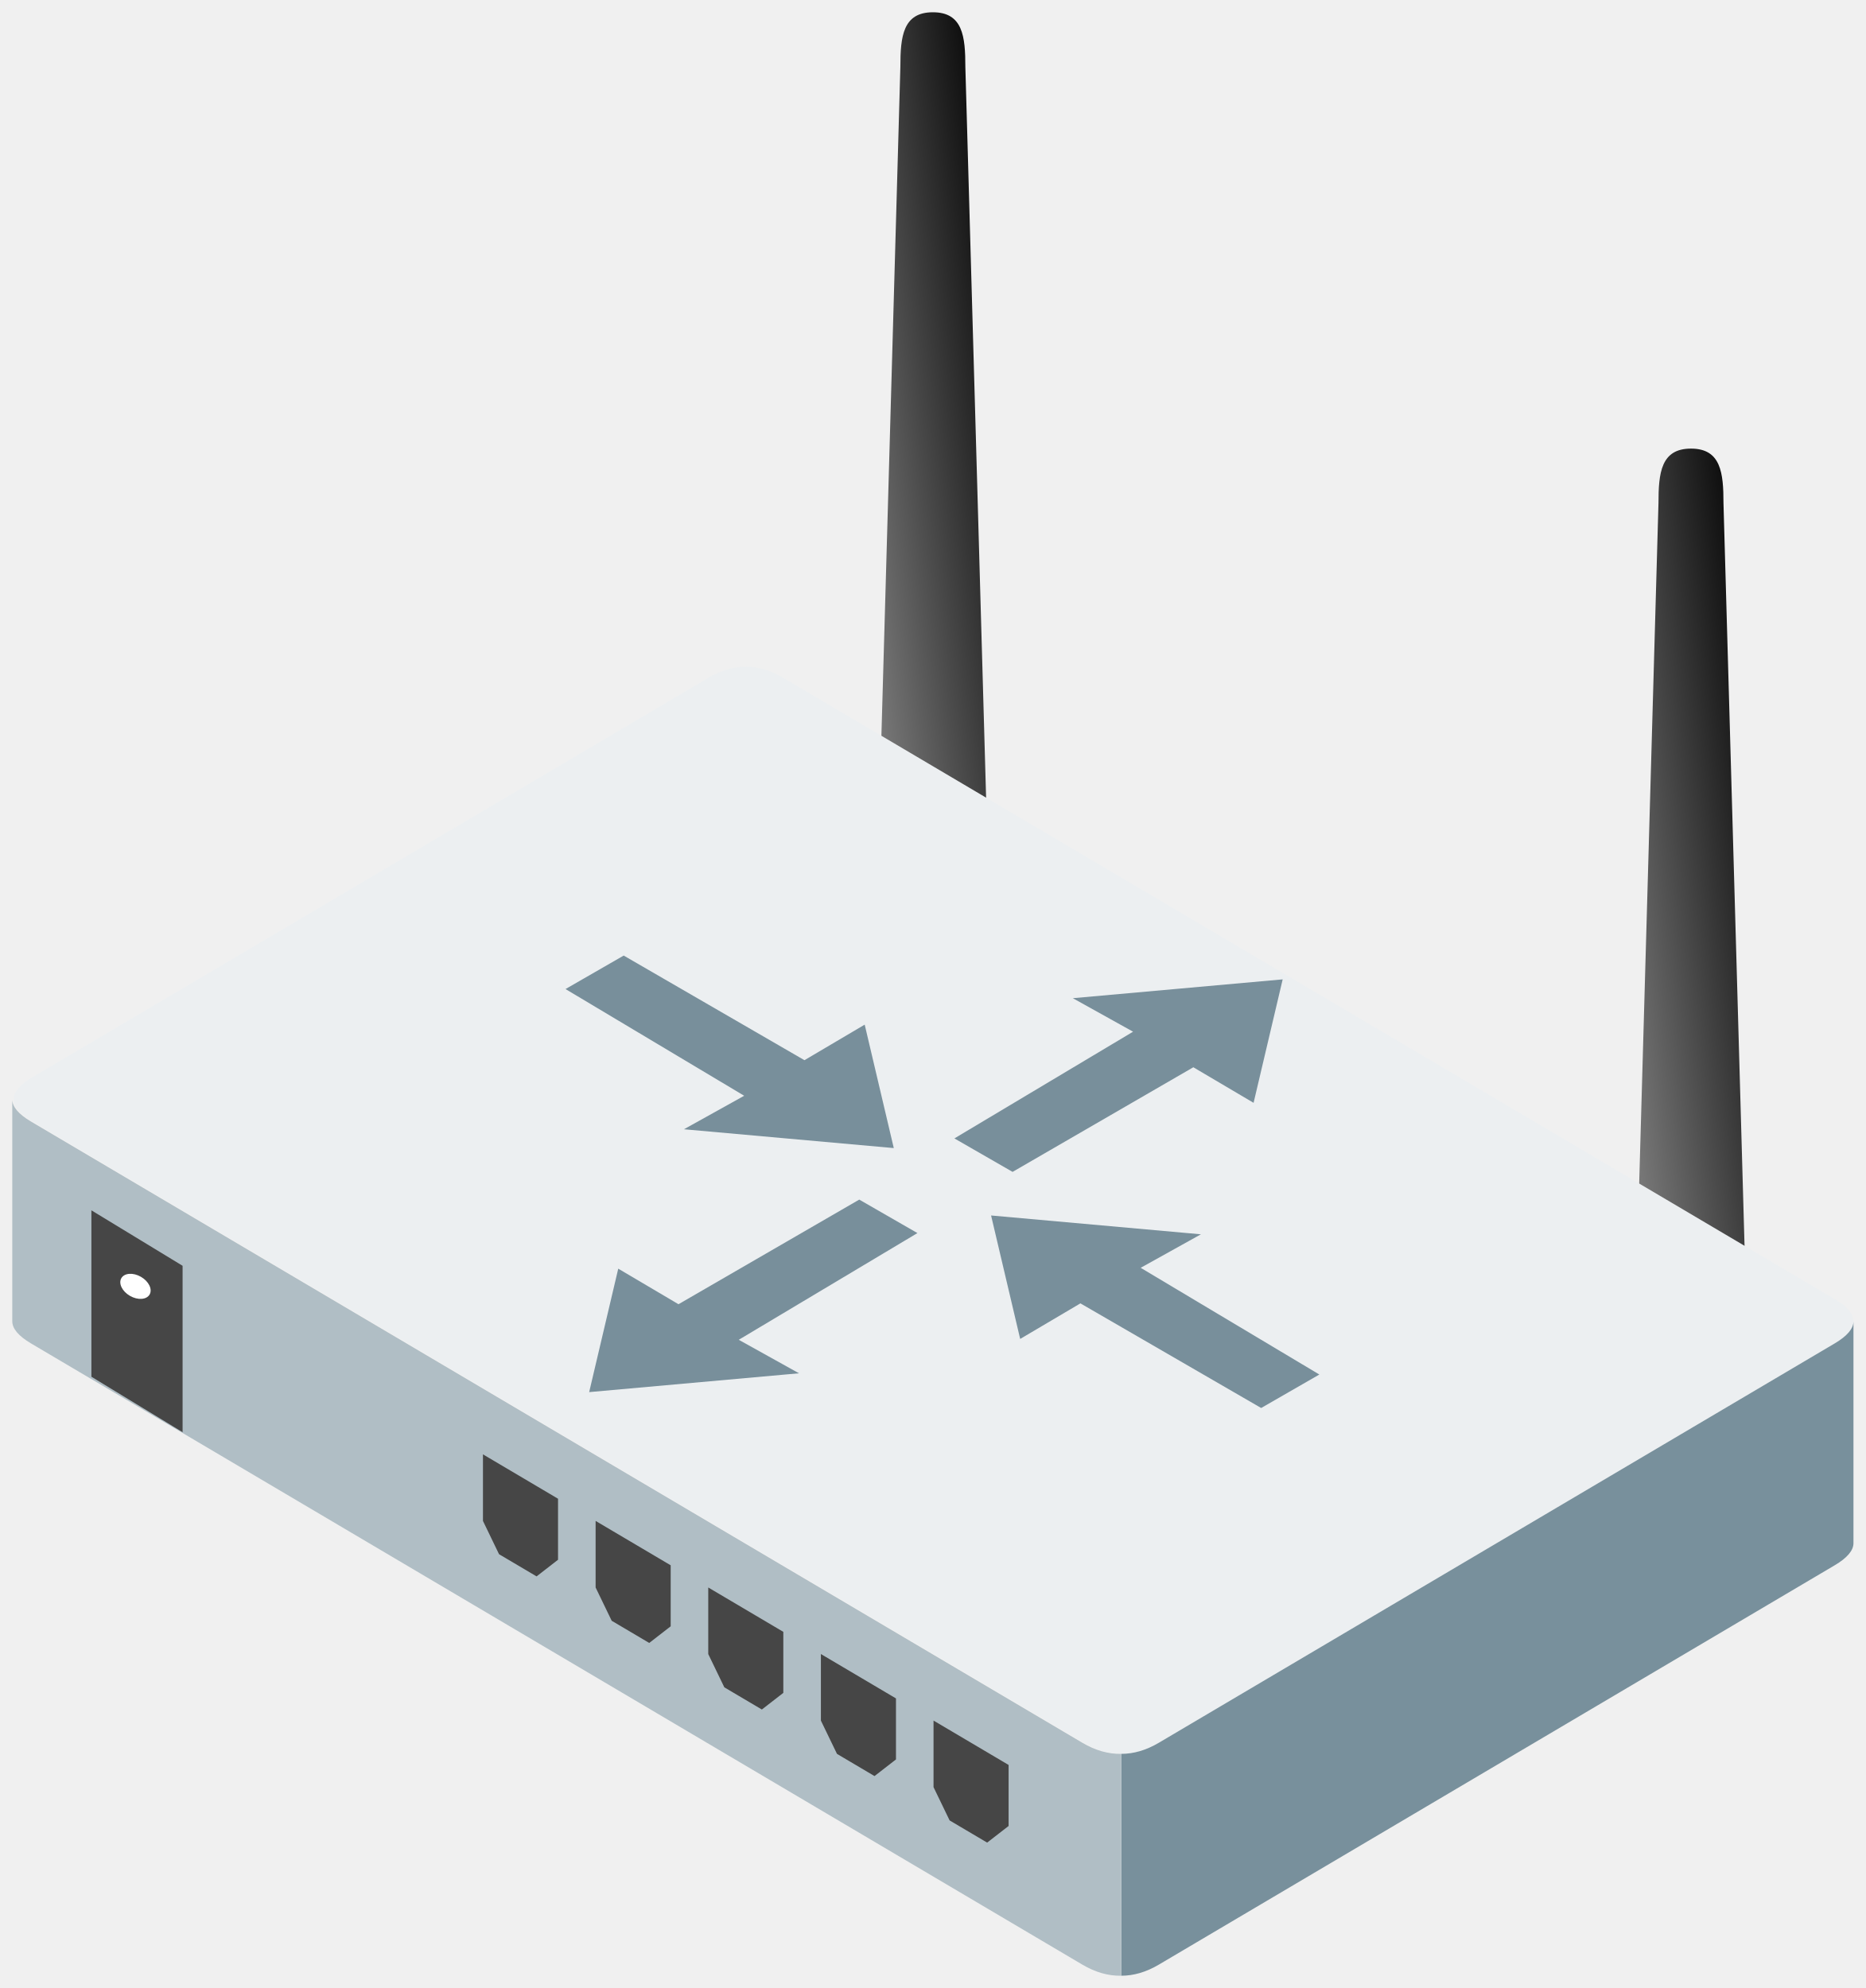
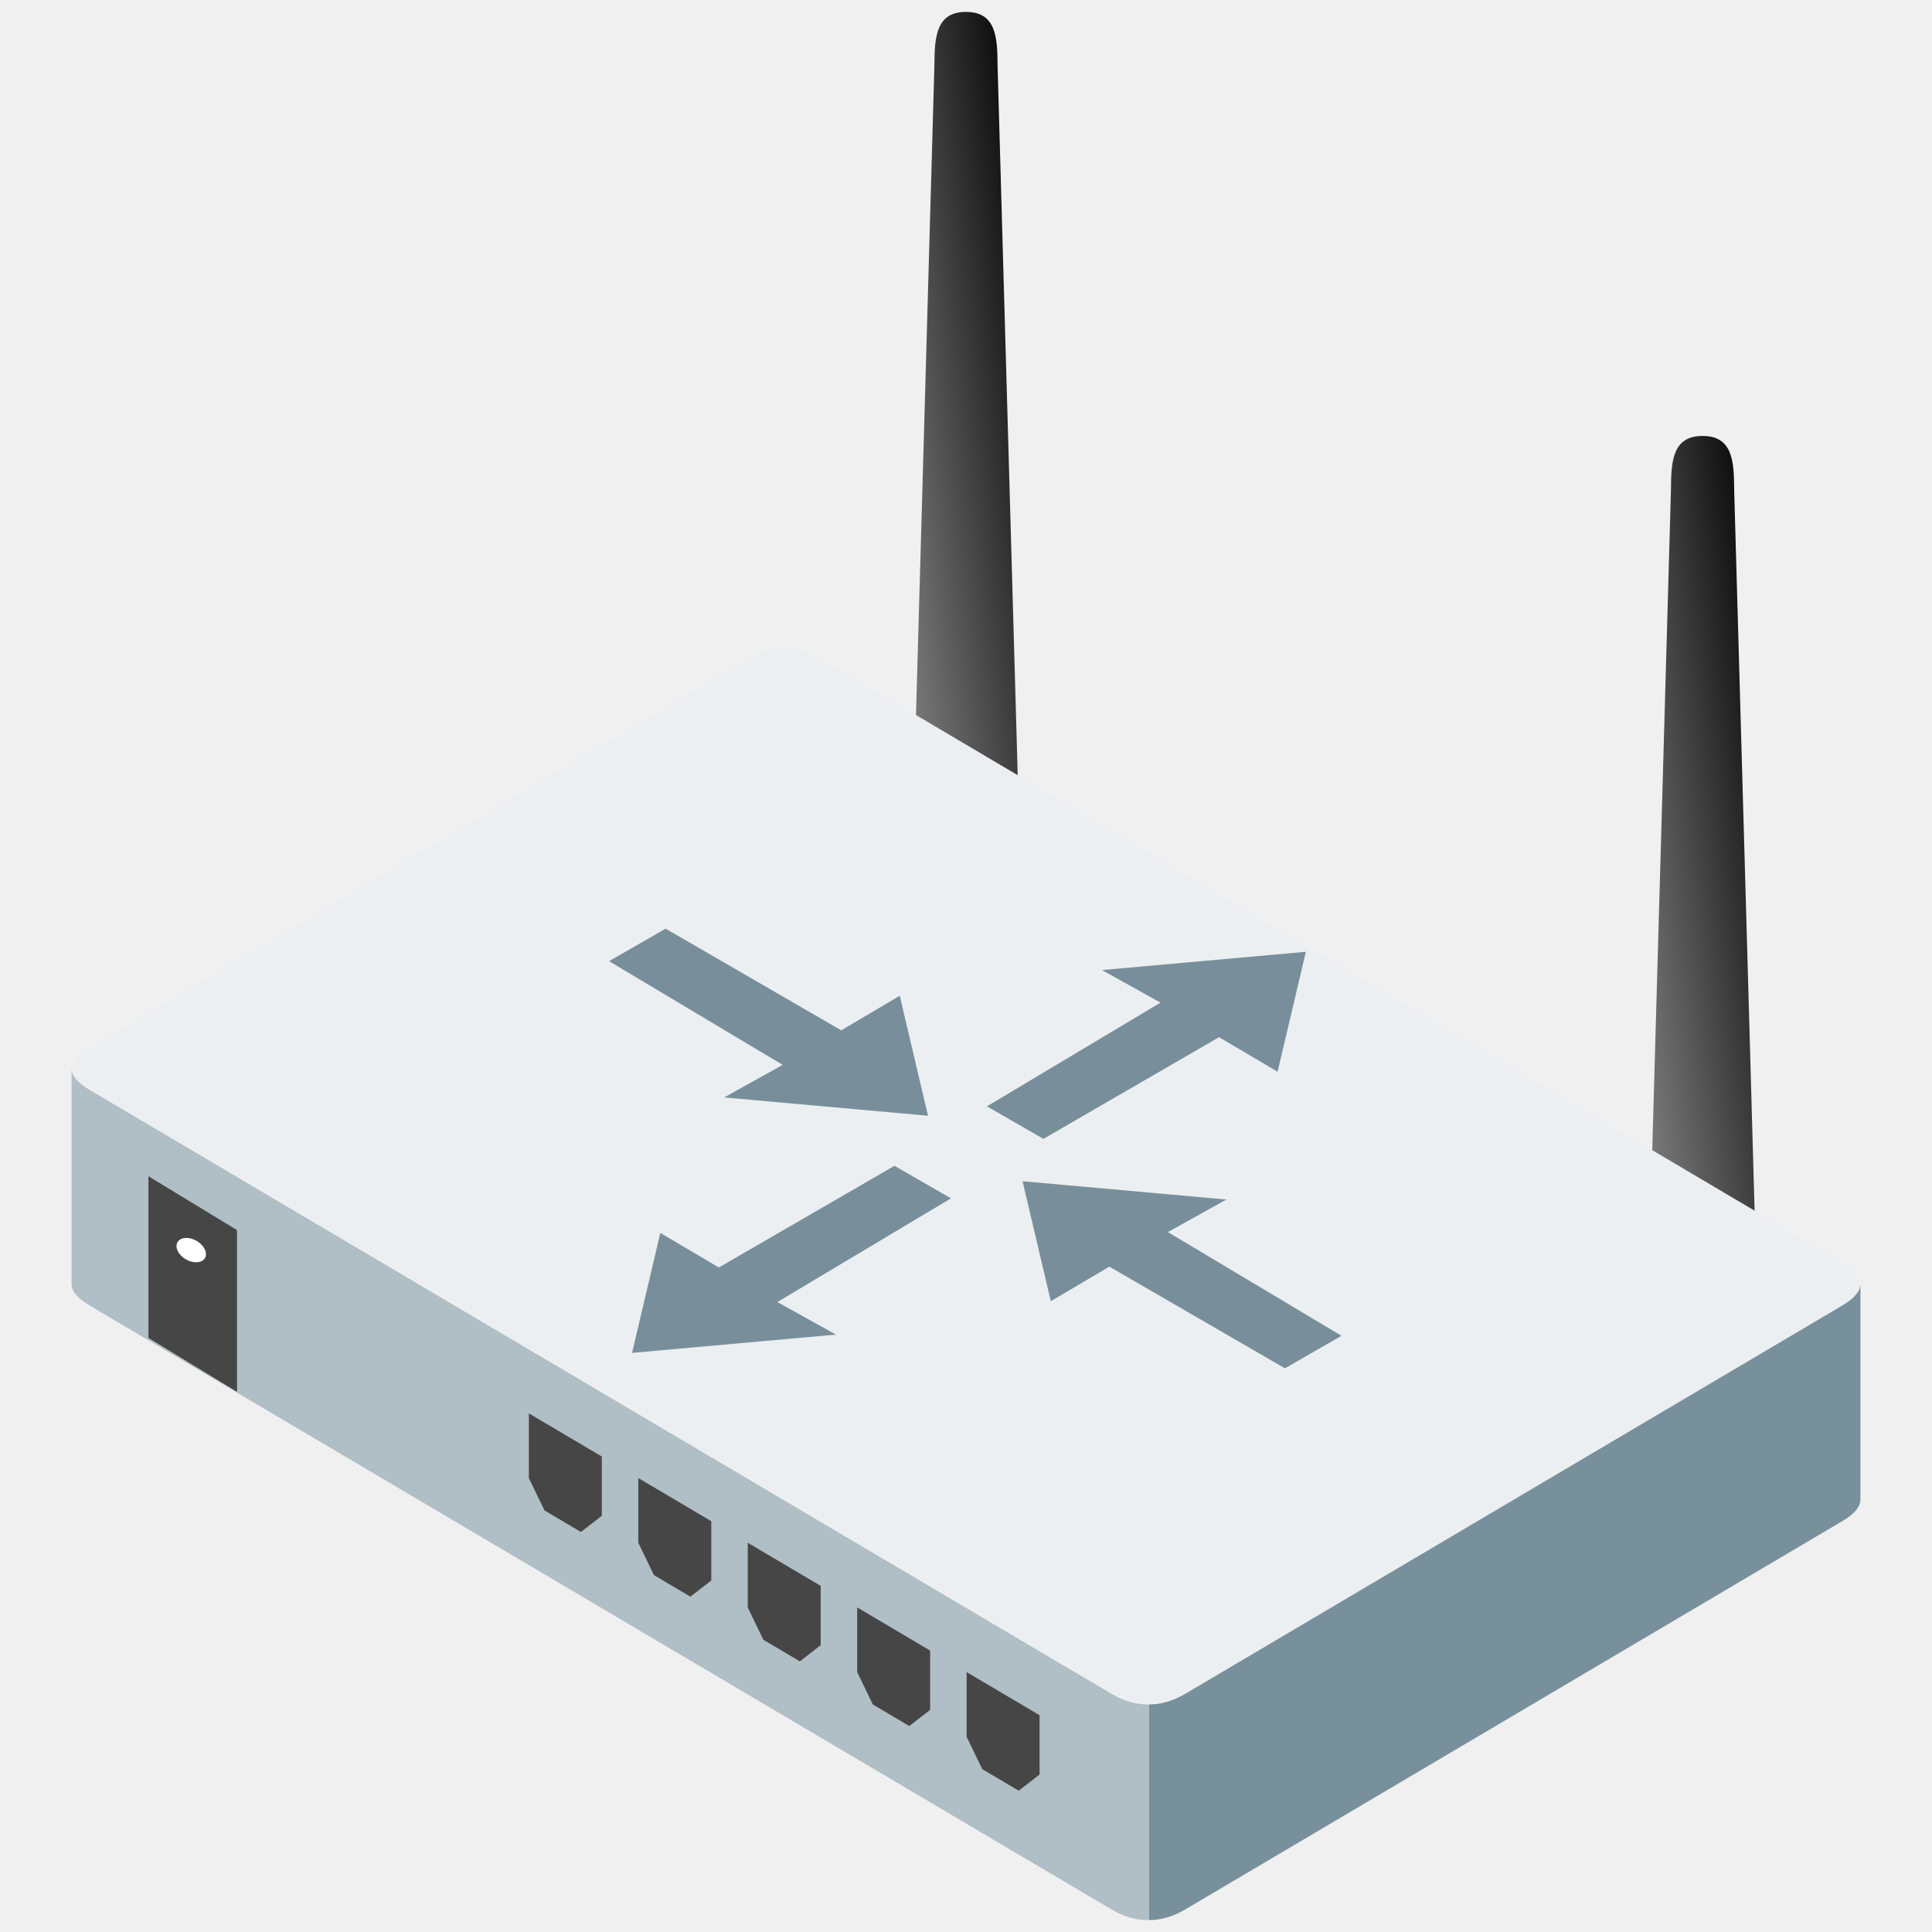
- <svg xmlns="http://www.w3.org/2000/svg" xmlns:xlink="http://www.w3.org/1999/xlink" viewBox="0 0 76 81" fill="#fff" fill-rule="evenodd" stroke="#000" stroke-linecap="round" stroke-linejoin="round">
-   <style>.B{stroke:none}</style>
-   <use xlink:href="#C" x=".5" y=".5" />
-   <defs>
-     <linearGradient id="A" x1="100%" y1="0%" x2="0%" y2="100%">
-       <stop offset="0%" />
-       <stop offset="100%" stop-color="gray" />
+ <svg xmlns="http://www.w3.org/2000/svg" xmlns:xlink="http://www.w3.org/1999/xlink" viewBox="0 0 81 81" fill="#ffffff" fill-rule="evenodd" stroke="#000000" stroke-linecap="round" stroke-linejoin="round" version="1.1" id="svg11" width="81" height="81">
+   <style id="style1">.B{stroke:none}</style>
+   <use xlink:href="#C" x="0.5" y="0.5" id="use1" transform="translate(2.49975,-2.9793814e-4)" />
+   <defs id="defs2">
+     <linearGradient id="A" x1="1" y1="0" x2="0" y2="1">
+       <stop offset="0%" id="stop1" />
+       <stop offset="100%" stop-color="gray" id="stop2" />
    </linearGradient>
-     <path id="B" d="M37.527 69.604v2.712l.655 1.356 1.529.904.874-.678v-2.486z" />
+     <path id="B" d="m 37.527,69.604 v 2.712 l 0.655,1.356 1.529,0.904 0.874,-0.678 v -2.486 z" />
+     <linearGradient xlink:href="#A" id="linearGradient11" x1="194.019" y1="6.468" x2="181.892" y2="18.595" gradientTransform="scale(0.363815,2.74865)" gradientUnits="userSpaceOnUse" />
+     <linearGradient xlink:href="#A" id="linearGradient12" x1="109.138" y1="0" x2="97.011" y2="12.127" gradientTransform="scale(0.363815,2.74865)" gradientUnits="userSpaceOnUse" />
+     <linearGradient xlink:href="#A" id="linearGradient13" x1="84.945" y1="0" x2="42.473" y2="42.472" gradientTransform="scale(0.8309734,1.203408)" gradientUnits="userSpaceOnUse" />
  </defs>
  <symbol id="C" overflow="visible">
-     <g fill="url(#A)" class="B">
-       <path d="M69.705 20c0-1.231-.101-2.222-1.324-2.222s-1.324.991-1.324 2.222l-.882 31.111h4.412z" />
-       <path d="M38.823 2.222C38.823.991 38.722 0 37.5 0s-1.324.991-1.324 2.222l-.882 31.111h4.412z" />
+     <g fill="url(#A)" class="B" id="g3" style="fill:url(#linearGradient13)">
+       <path d="m 69.705,20 c 0,-1.231 -0.101,-2.222 -1.324,-2.222 -1.223,0 -1.324,0.991 -1.324,2.222 l -0.882,31.111 h 4.412 z" id="path2" style="fill:url(#linearGradient11)" />
+       <path d="M 38.823,2.222 C 38.823,0.991 38.722,0 37.5,0 36.278,0 36.176,0.991 36.176,2.222 l -0.882,31.111 h 4.412 z" id="path3" style="fill:url(#linearGradient12)" />
    </g>
-     <path d="M31.41 27.119q-1.529-.904-3.059 0L.82 43.39q-1.529.904 0 1.808l42.826 25.311q1.529.904 3.059 0l27.531-16.271q1.529-.904 0-1.808L31.41 27.119" fill="#eceff1" class="B" />
-     <path d="M45.175 70.96q.765 0 1.529-.452l27.531-16.271q.765-.452.765-.904v9.04q0 .452-.765.904L46.704 79.548Q45.94 80 45.175 80z" fill="#78909c" class="B" />
-     <path d="M45.175 70.96q-.792.017-1.584-.451L.765 45.198Q0 44.746 0 44.294v9.04q0 .452.765.904l42.826 25.311q.792.468 1.584.451z" fill="#b0bec5" class="B" />
-     <path d="M3.223 48.814v6.78l3.715 2.26v-6.78z" fill="#464646" class="B" />
-     <ellipse cx=".665" cy=".448" rx=".665" ry=".448" transform="matrix(.866025 .5 -.5 .866025 4.666385 51.1911)" class="B" />
-     <g fill="#464646">
-       <use xlink:href="#B" class="B" />
-       <use xlink:href="#B" x="-4.588" y="-2.711" class="B" />
-       <use xlink:href="#B" x="-9.177" y="-5.423" class="B" />
-       <use xlink:href="#B" x="-13.765" y="-8.135" class="B" />
-       <use xlink:href="#B" x="-18.354" y="-10.847" class="B" />
+     <path d="m 31.41,27.119 q -1.529,-0.904 -3.059,0 L 0.82,43.39 q -1.529,0.904 0,1.808 l 42.826,25.311 q 1.529,0.904 3.059,0 L 74.236,54.238 q 1.529,-0.904 0,-1.808 L 31.41,27.119" fill="#eceff1" class="B" id="path4" />
+     <path d="m 45.175,70.96 q 0.765,0 1.529,-0.452 L 74.235,54.237 Q 75,53.785 75,53.333 v 9.04 q 0,0.452 -0.765,0.904 L 46.704,79.548 Q 45.94,80 45.175,80 Z" fill="#78909c" class="B" id="path5" />
+     <path d="m 45.175,70.96 q -0.792,0.017 -1.584,-0.451 L 0.765,45.198 Q 0,44.746 0,44.294 v 9.04 q 0,0.452 0.765,0.904 l 42.826,25.311 q 0.792,0.468 1.584,0.451 z" fill="#b0bec5" class="B" id="path6" />
+     <path d="m 3.223,48.814 v 6.78 l 3.715,2.26 v -6.78 z" fill="#464646" class="B" id="path7" />
+     <ellipse cx="0.665" cy="0.448" rx="0.665" ry="0.448" transform="rotate(30.00001,-93.19066,34.30321)" class="B" id="ellipse7" />
+     <g fill="#464646" id="g11">
+       <use xlink:href="#B" class="B" id="use7" />
+       <use xlink:href="#B" x="-4.588" y="-2.711" class="B" id="use8" />
+       <use xlink:href="#B" x="-9.177" y="-5.423" class="B" id="use9" />
+       <use xlink:href="#B" x="-13.765" y="-8.135" class="B" id="use10" />
+       <use xlink:href="#B" x="-18.354" y="-10.847" class="B" id="use11" />
    </g>
-     <path d="M43.201 40.171l8.548-.767-1.185 5.03-2.454-1.449-7.363 4.263-2.37-1.364 7.278-4.348zm-15.841 5.34l8.548.767-1.185-5.03-2.454 1.449-7.363-4.263-2.37 1.364 7.278 4.348zm4.687 9.943l-8.548.767 1.185-5.03 2.454 1.449 7.363-4.263 2.37 1.364-7.278 4.348zm16.372-5.663l-8.548-.767 1.185 5.03 2.454-1.449 7.363 4.263 2.37-1.364-7.278-4.348z" class="B" fill="#788f9b" />
+     <path d="m 43.201,40.171 8.548,-0.767 -1.185,5.03 -2.454,-1.449 -7.363,4.263 -2.37,-1.364 7.278,-4.348 z m -15.841,5.34 8.548,0.767 -1.185,-5.03 -2.454,1.449 -7.363,-4.263 -2.37,1.364 7.278,4.348 z m 4.687,9.943 -8.548,0.767 1.185,-5.03 2.454,1.449 7.363,-4.263 2.37,1.364 -7.278,4.348 z m 16.372,-5.663 -8.548,-0.767 1.185,5.03 2.454,-1.449 7.363,4.263 2.37,-1.364 -7.278,-4.348 z" class="B" fill="#788f9b" id="path11" />
  </symbol>
</svg>
